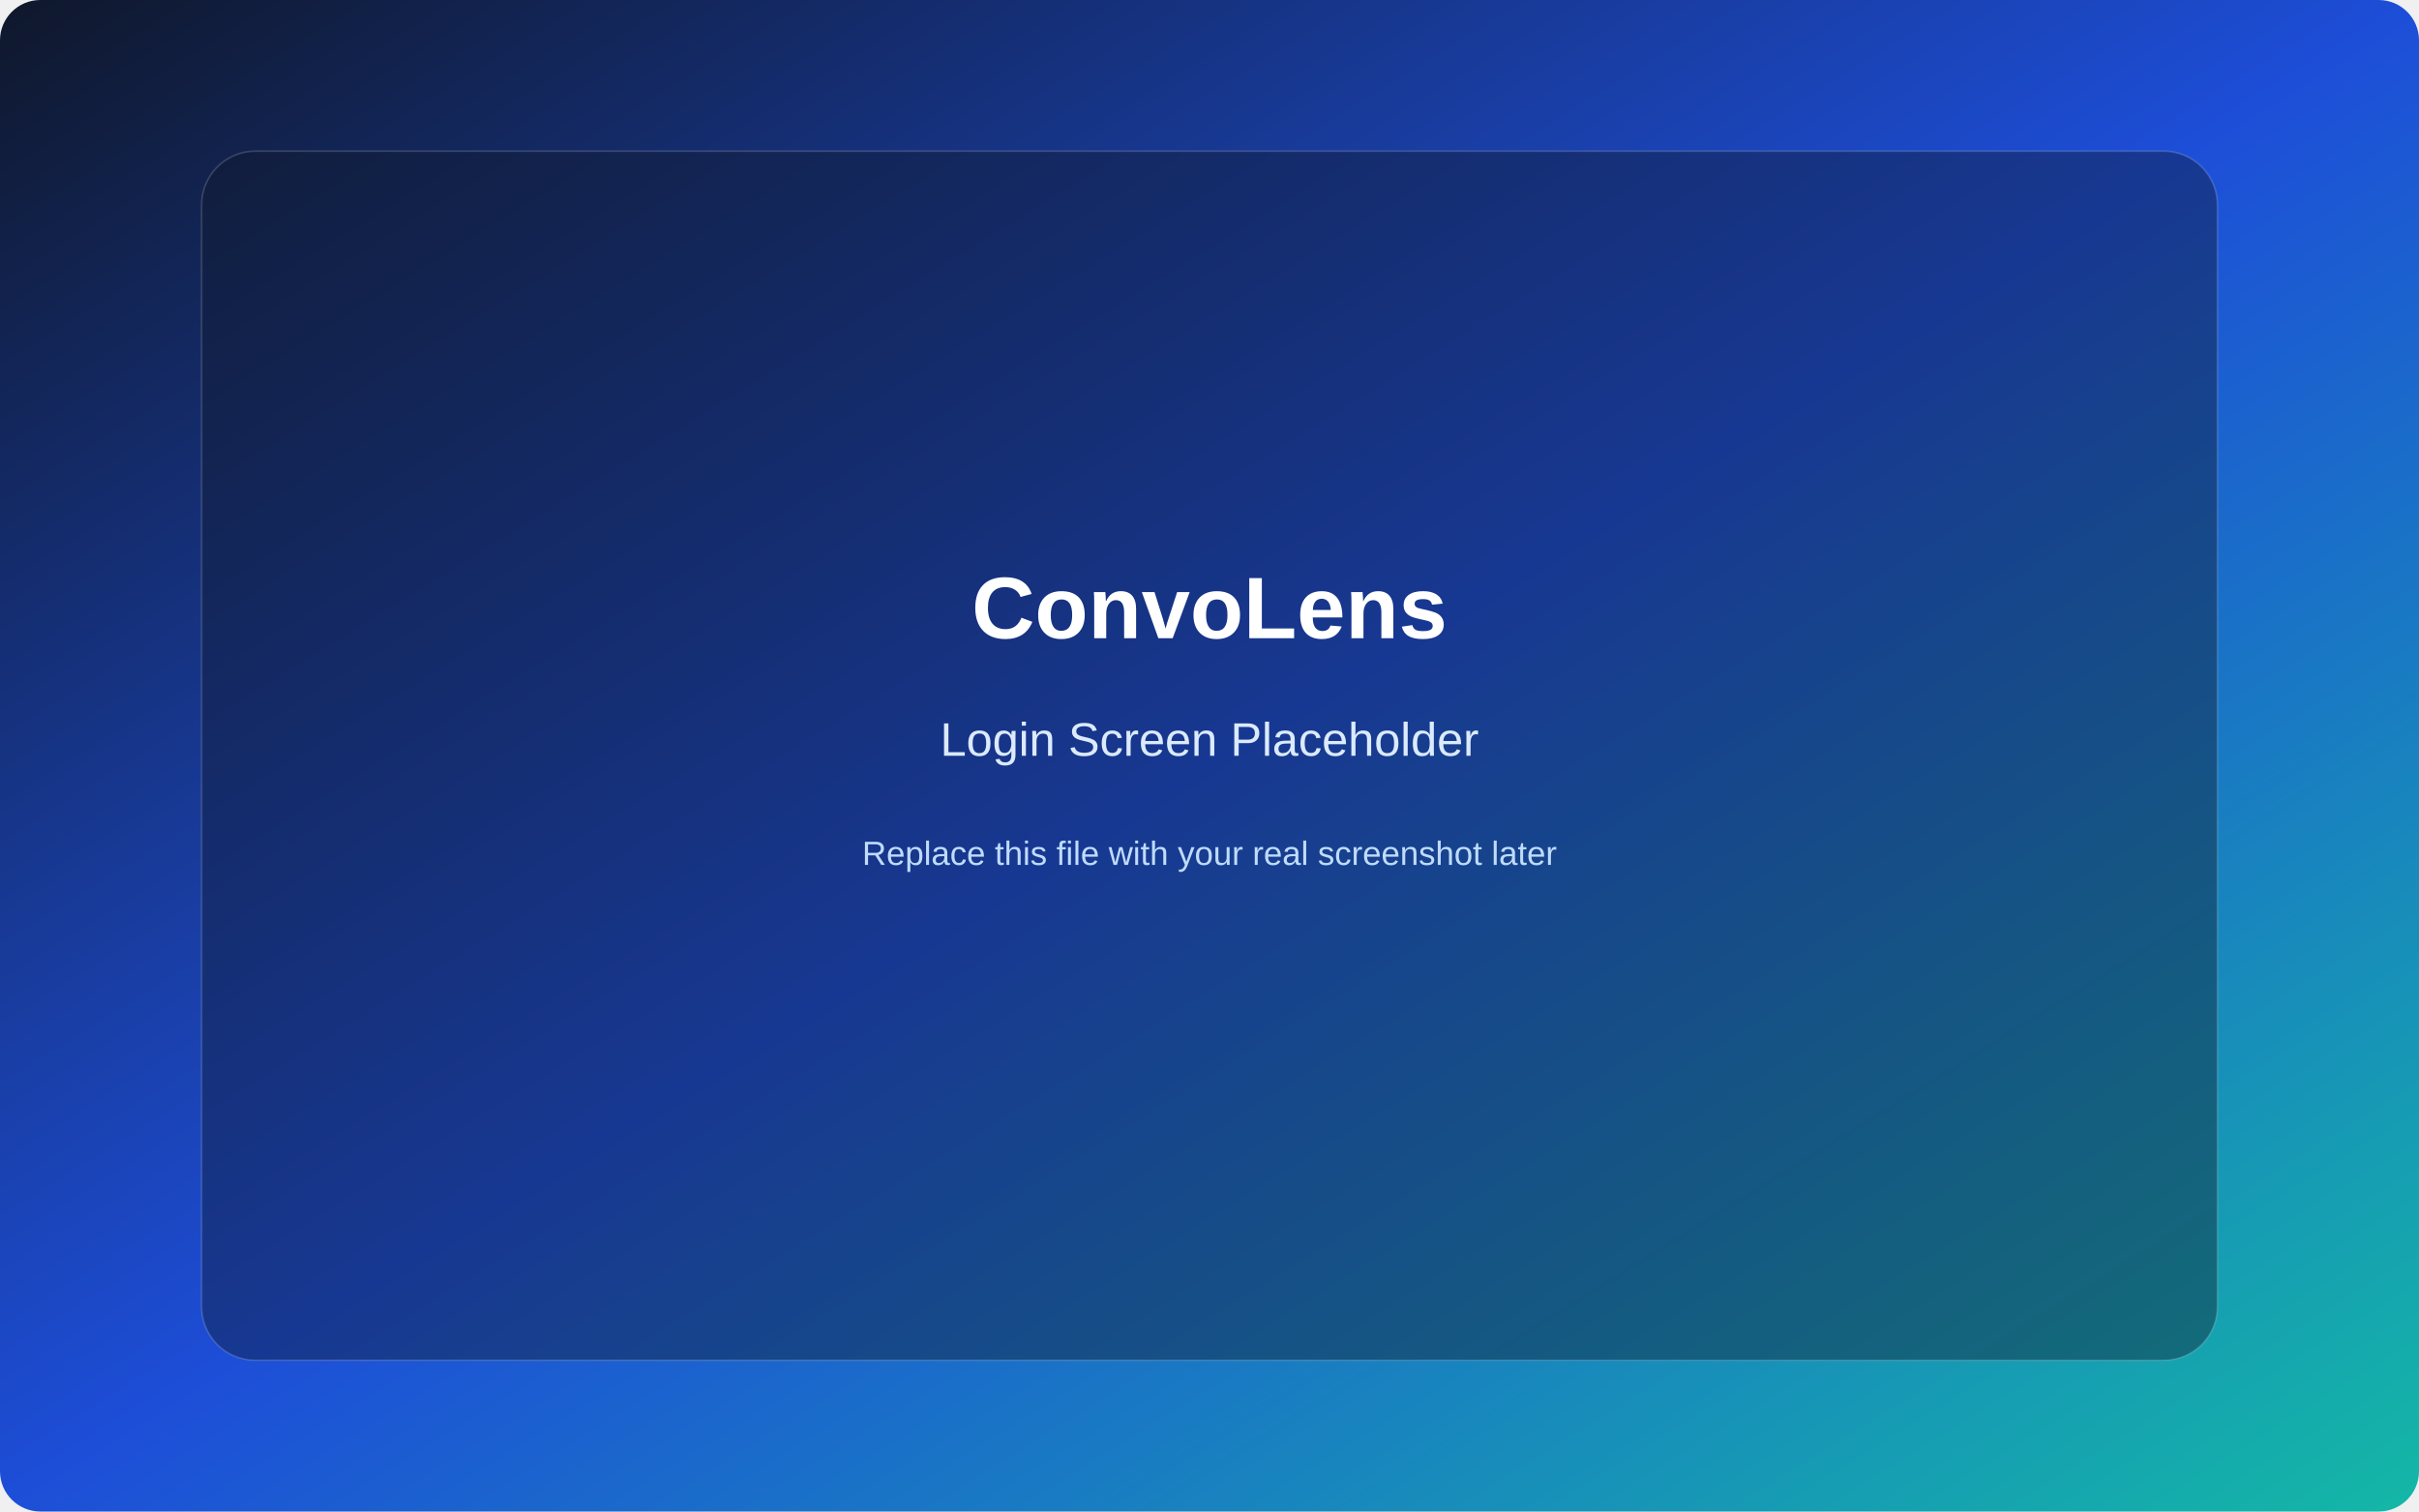
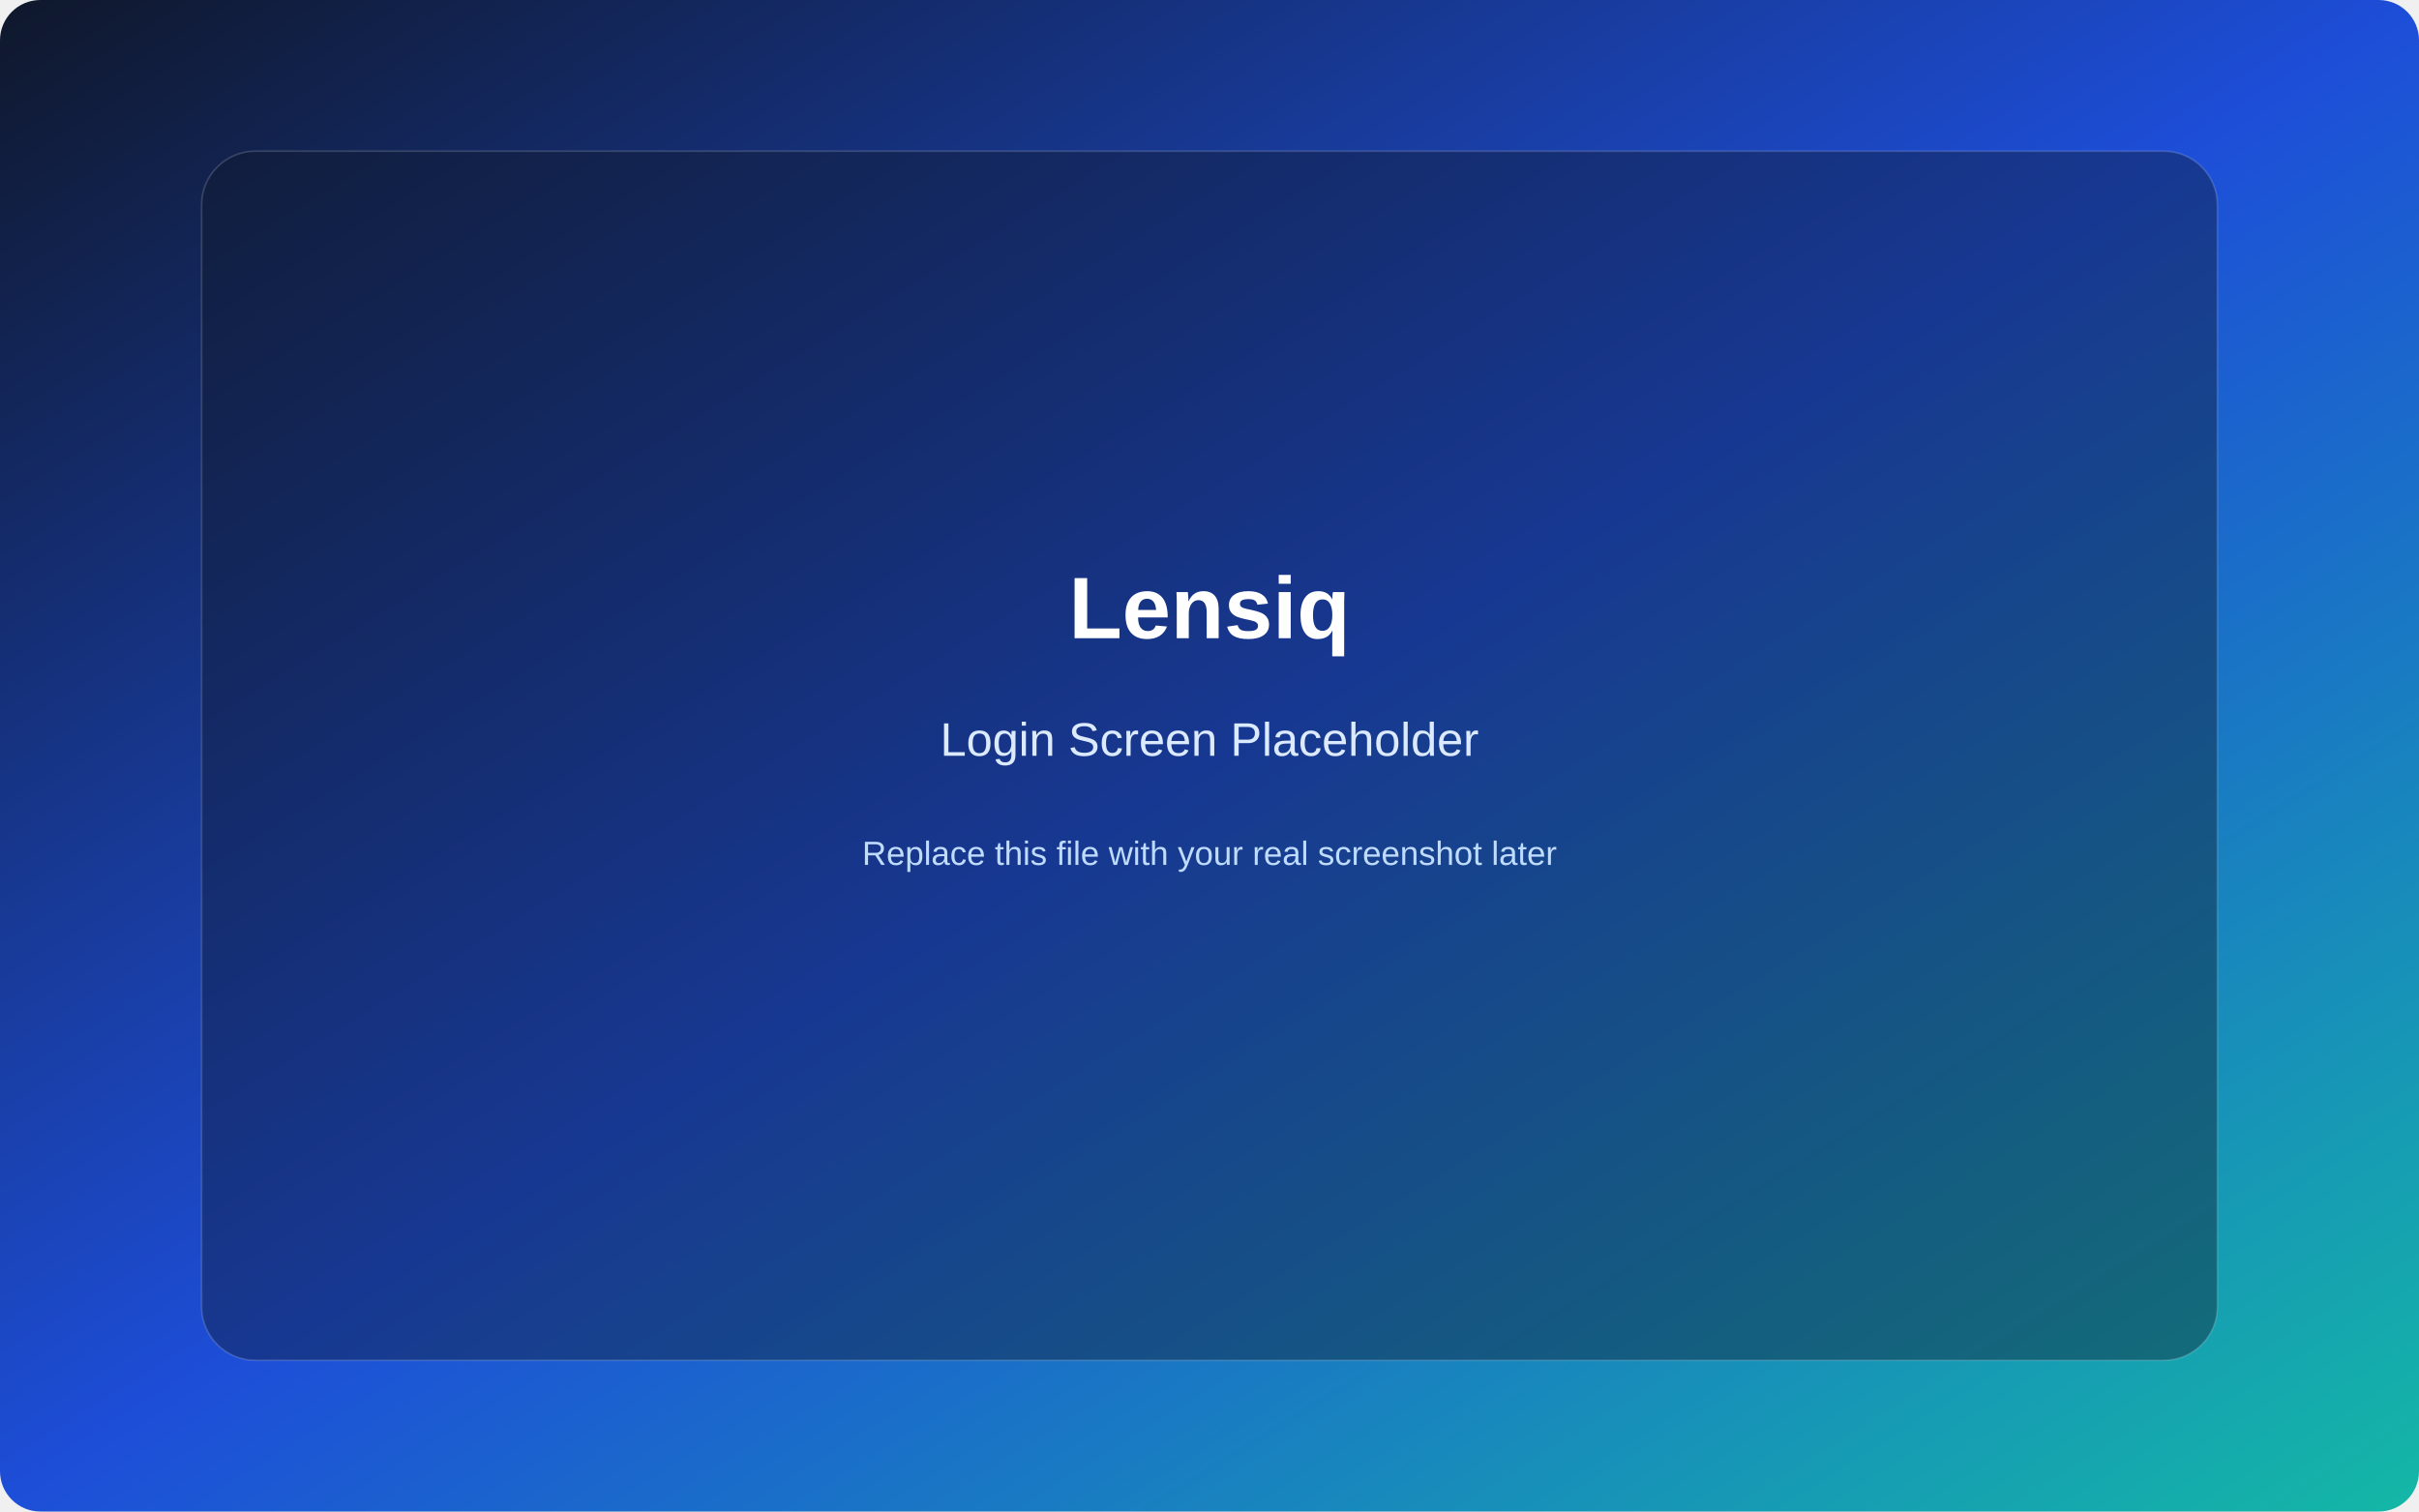
<svg xmlns="http://www.w3.org/2000/svg" width="1440" height="900" viewBox="0 0 1440 900" role="img" aria-labelledby="title desc">
  <defs>
    <linearGradient id="bg" x1="0" y1="0" x2="1" y2="1">
      <stop offset="0%" stop-color="#0f172a" />
      <stop offset="50%" stop-color="#1d4ed8" />
      <stop offset="100%" stop-color="#14b8a6" />
    </linearGradient>
  </defs>
  <rect width="1440" height="900" fill="url(#bg)" rx="24" />
  <rect x="120" y="90" width="1200" height="720" rx="32" fill="rgba(15,23,42,0.4)" stroke="rgba(255,255,255,0.16)" />
-   <text x="720" y="380" text-anchor="middle" fill="#ffffff" font-family="Segoe UI, Arial, sans-serif" font-size="52" font-weight="700">ConvoLens</text>
+   <text x="720" y="380" text-anchor="middle" fill="#ffffff" font-family="Segoe UI, Arial, sans-serif" font-size="52" font-weight="700">Lensiq</text>
  <text x="720" y="450" text-anchor="middle" fill="#dbeafe" font-family="Segoe UI, Arial, sans-serif" font-size="28">Login Screen Placeholder</text>
  <text x="720" y="515" text-anchor="middle" fill="#bfdbfe" font-family="Segoe UI, Arial, sans-serif" font-size="20">Replace this file with your real screenshot later</text>
</svg>
